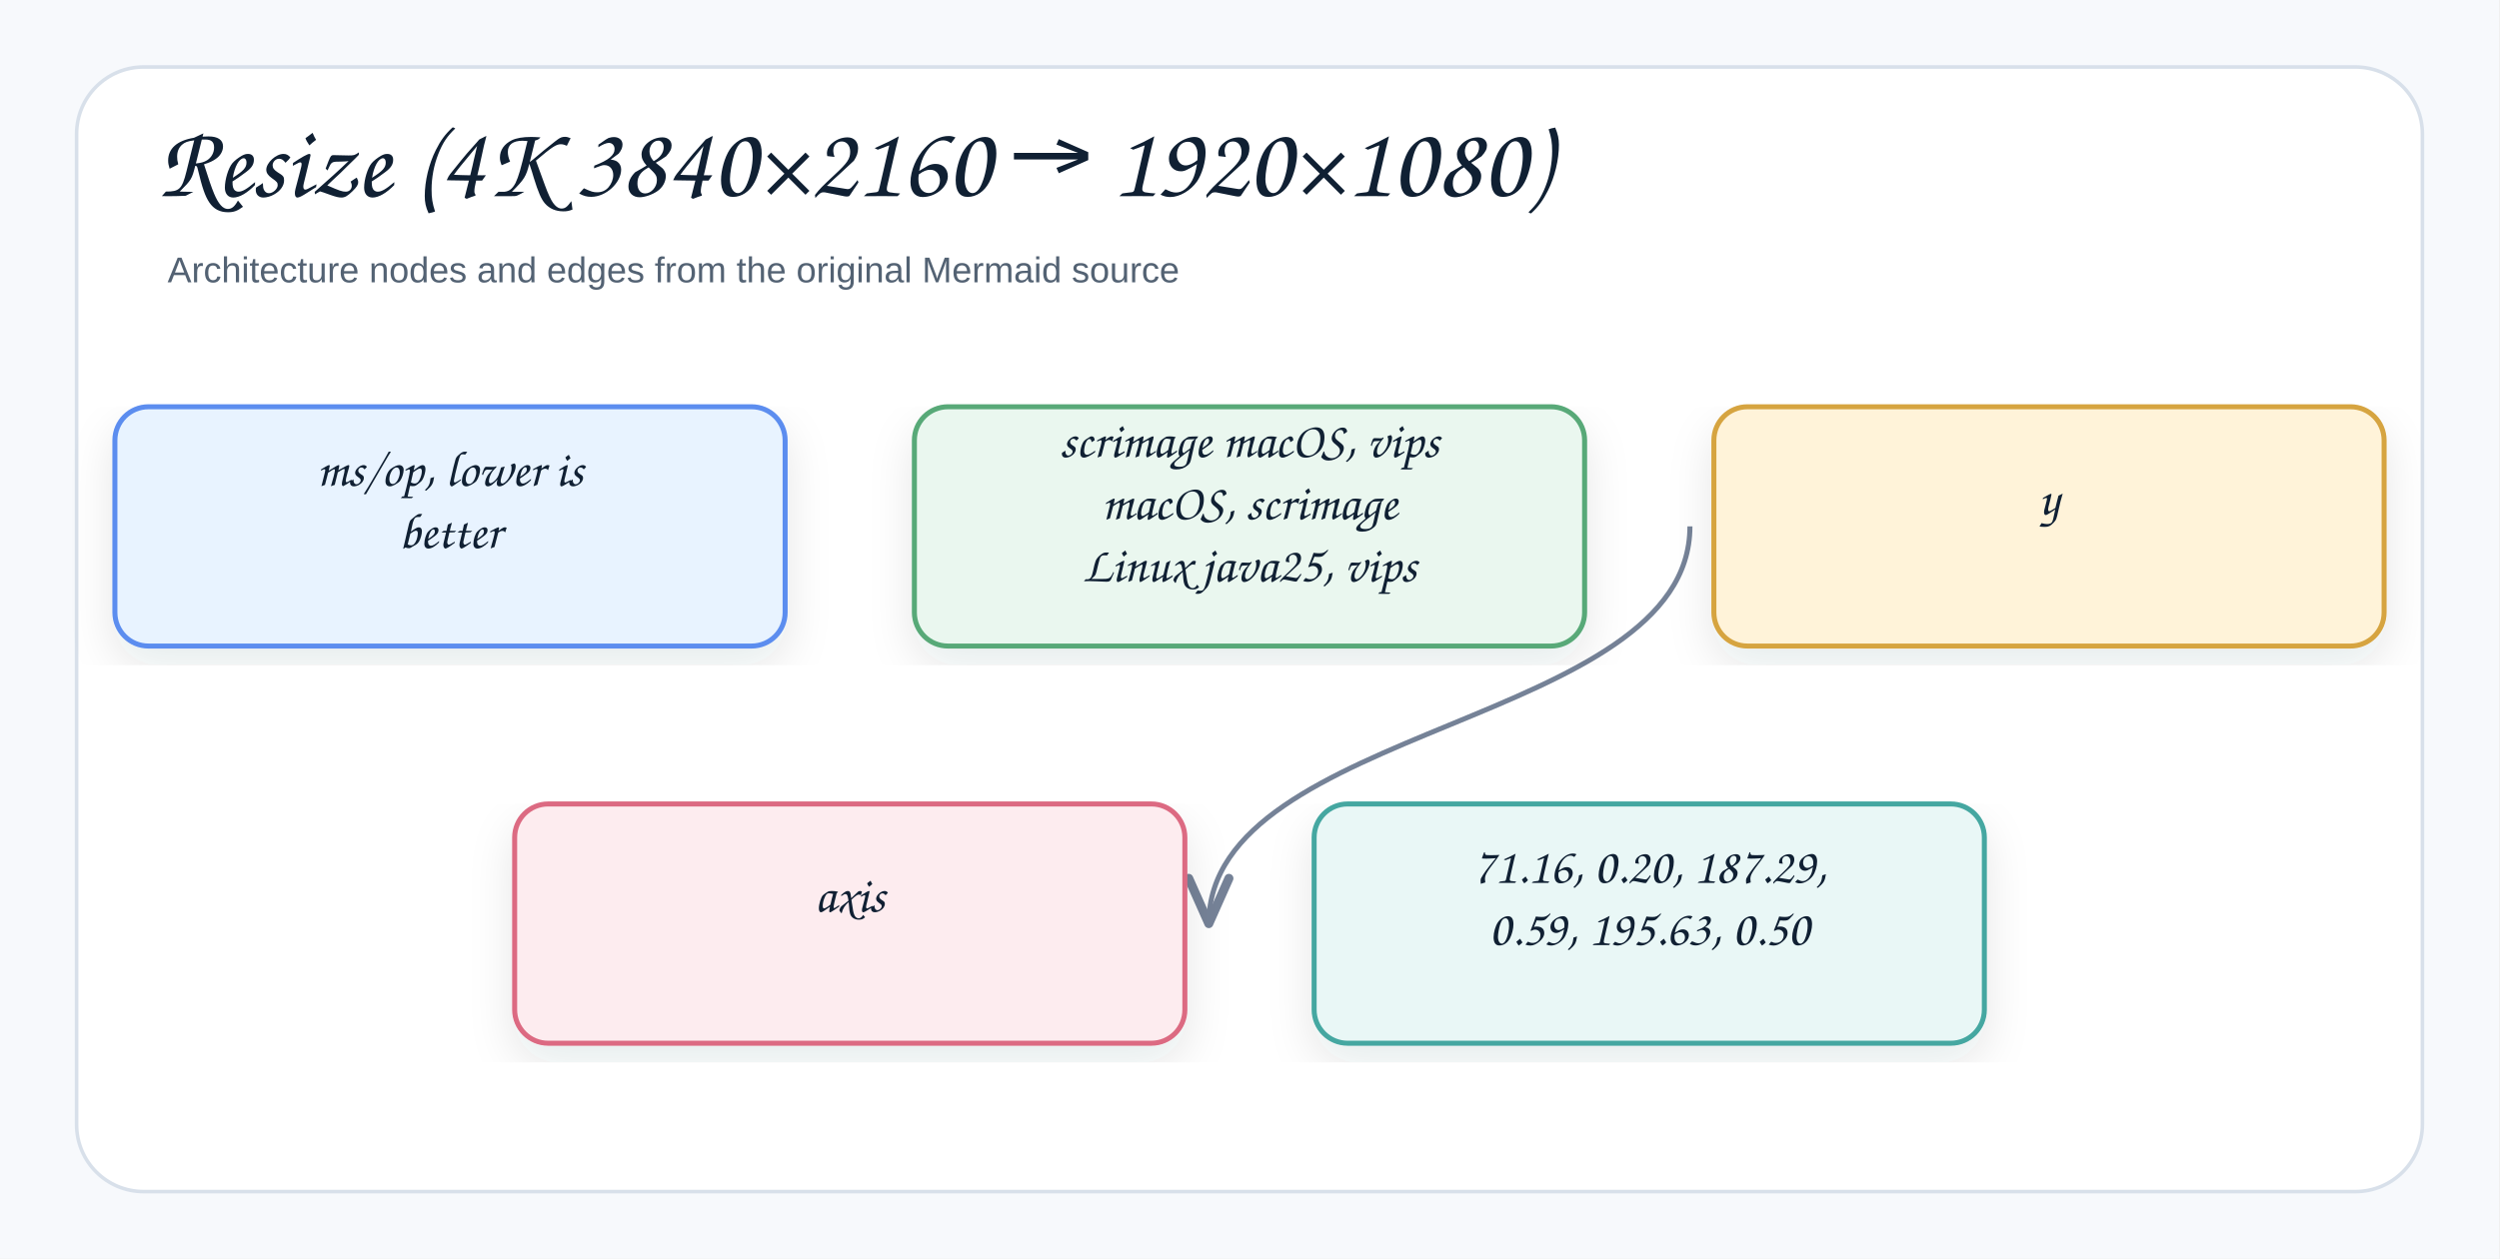
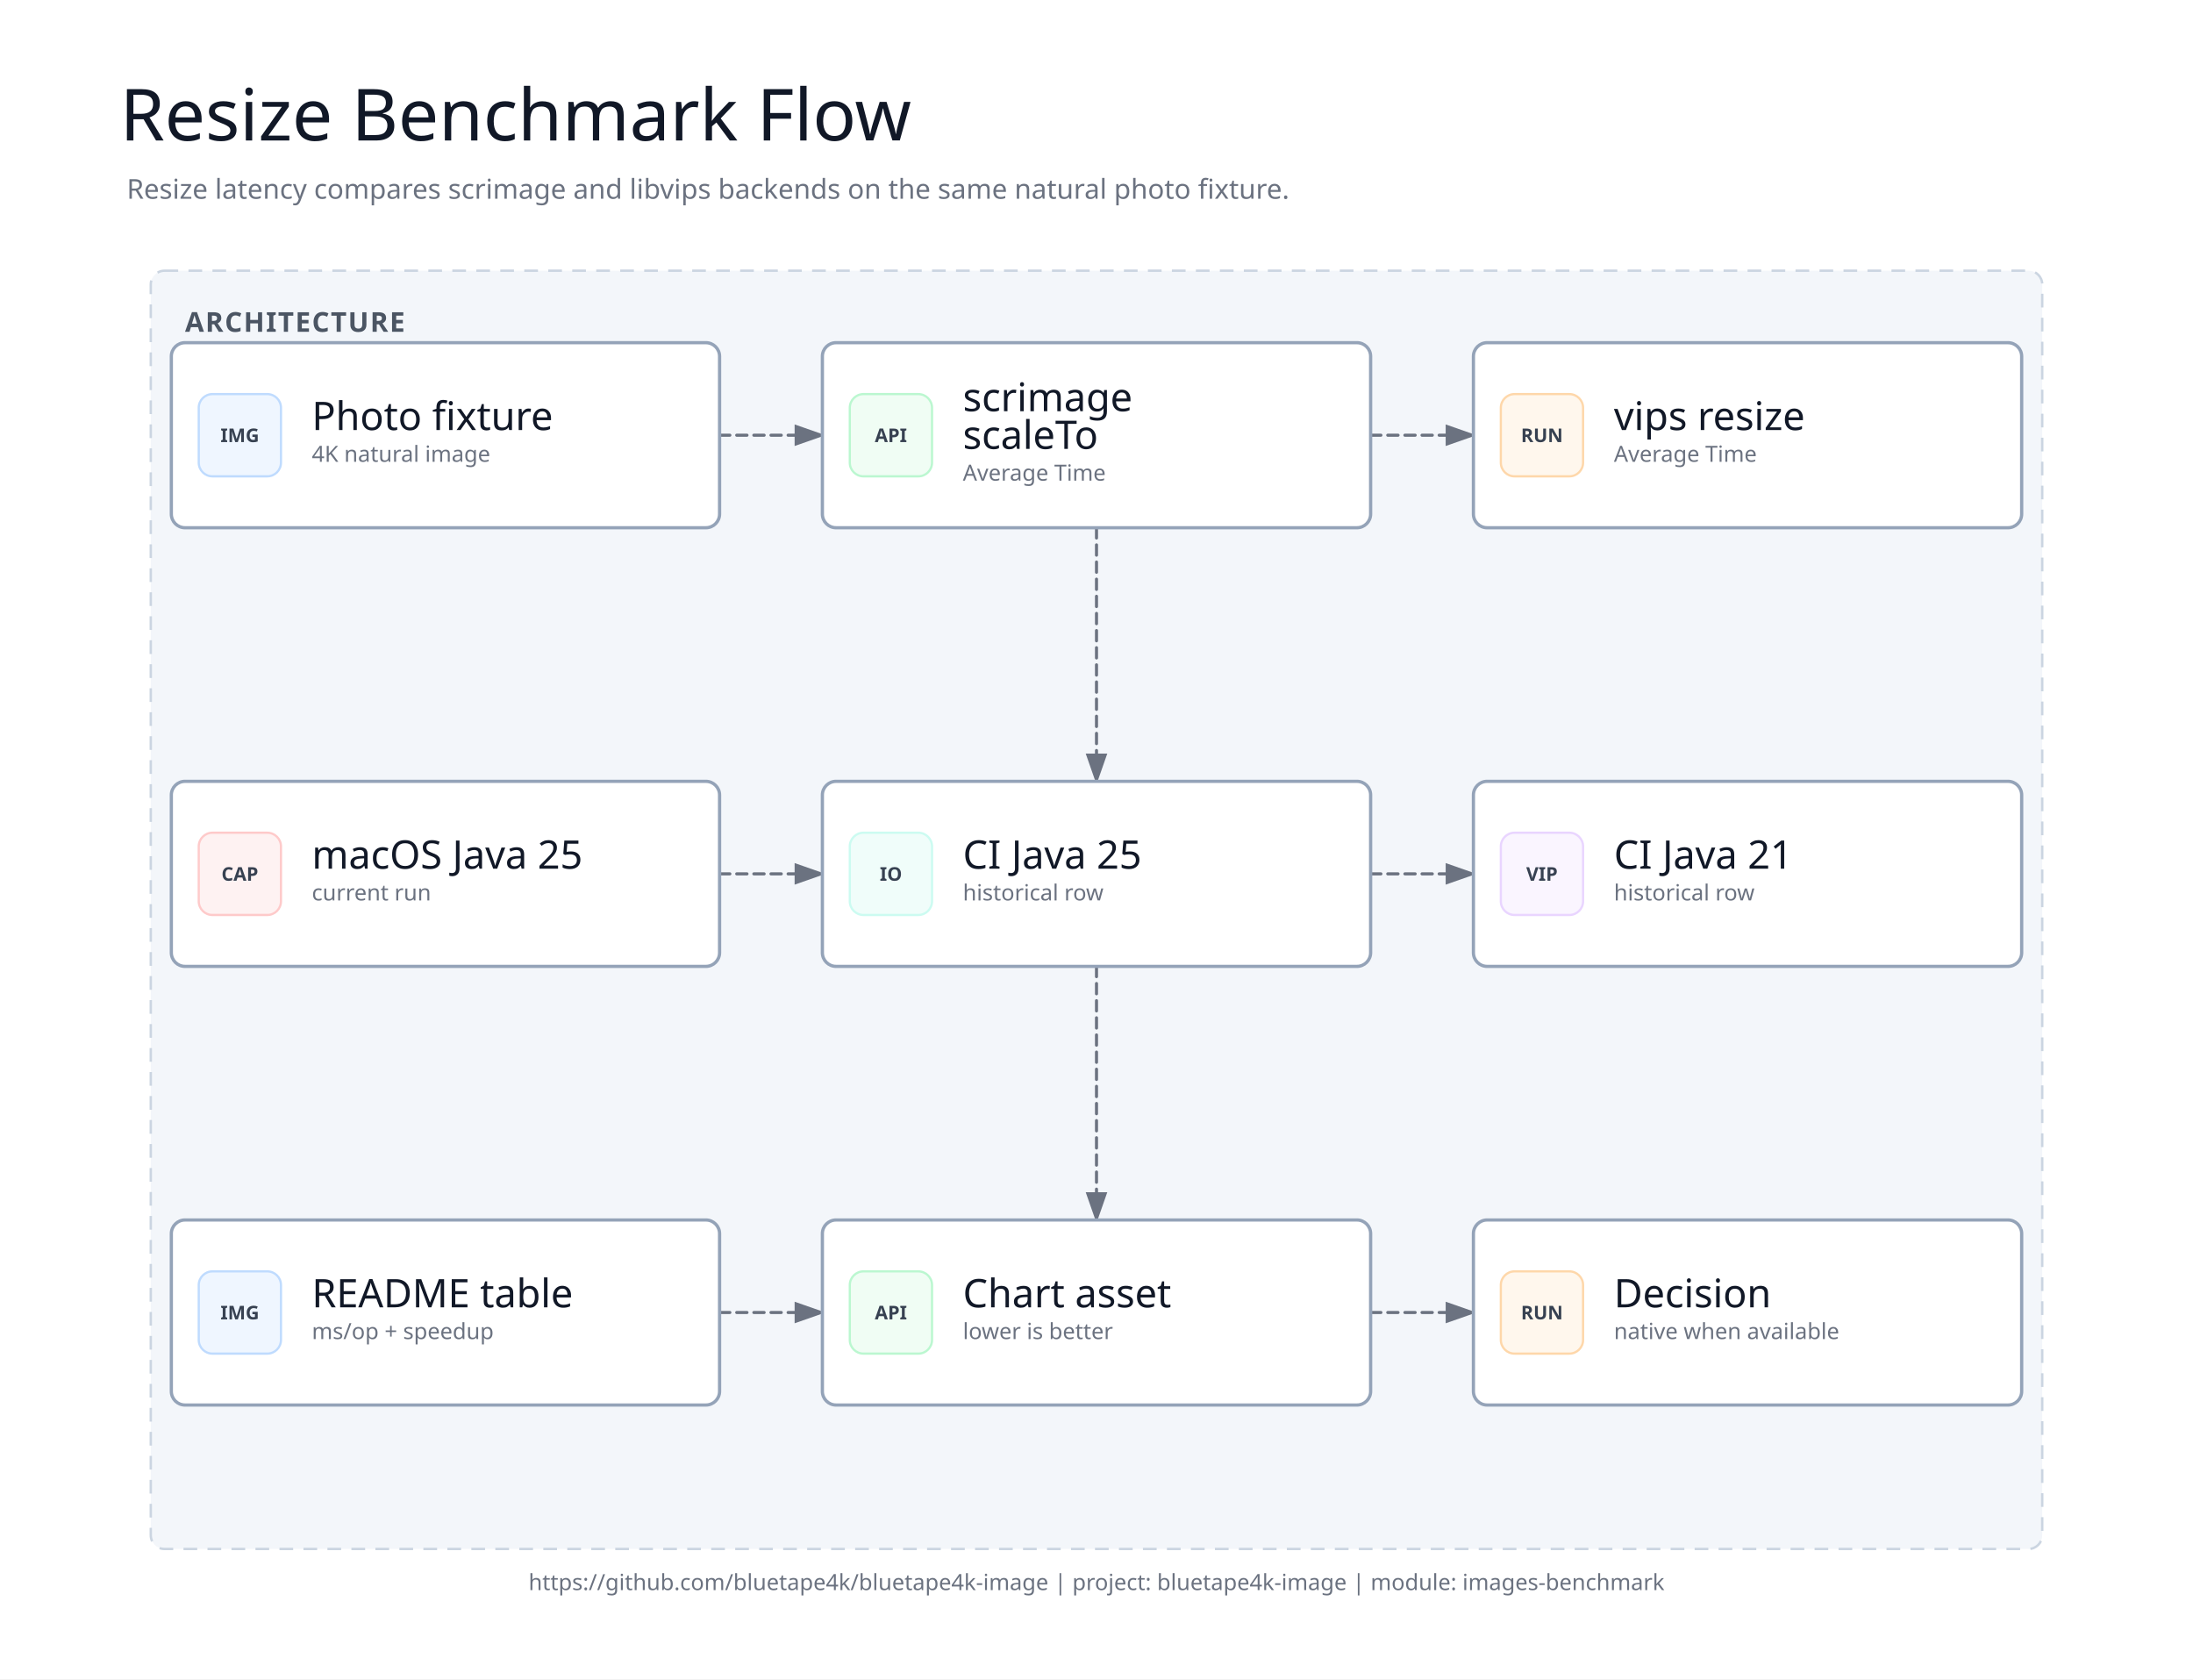
- <svg xmlns="http://www.w3.org/2000/svg" width="1044" height="526" viewBox="0 0 1044 526" role="img" aria-label="Resize (4K 3840×2160 → 1920×1080)">
+ <svg xmlns="http://www.w3.org/2000/svg" width="1280" height="980" viewBox="0 0 1280 980" role="img" aria-label="Resize Benchmark Flow">
  <defs>
-     <filter id="shadow" x="-8%" y="-8%" width="116%" height="116%">
-       <feDropShadow dx="0" dy="8" stdDeviation="9" flood-color="#1f2937" flood-opacity="0.10" />
-     </filter>
-     <marker id="openArrow" markerWidth="12" markerHeight="10" refX="10" refY="5" orient="auto" markerUnits="strokeWidth">
-       <path d="M 1 1 L 10 5 L 1 9" fill="none" stroke="#758297" stroke-width="1.8" stroke-linecap="round" stroke-linejoin="round" />
+     <marker id="arrow-blue" markerWidth="10" markerHeight="7" refX="9" refY="3.5" orient="auto">
+       <polygon points="0 0, 10 3.5, 0 7" fill="#2563eb" />
    </marker>
-     <marker id="inherit" markerWidth="14" markerHeight="12" refX="12" refY="6" orient="auto" markerUnits="strokeWidth">
-       <path d="M 0 1 L 12 6 L 0 11 Z" fill="#ffffff" stroke="#758297" stroke-width="1.8" />
+     <marker id="arrow-green" markerWidth="10" markerHeight="7" refX="9" refY="3.5" orient="auto">
+       <polygon points="0 0, 10 3.5, 0 7" fill="#16a34a" />
+     </marker>
+     <marker id="arrow-orange" markerWidth="10" markerHeight="7" refX="9" refY="3.5" orient="auto">
+       <polygon points="0 0, 10 3.5, 0 7" fill="#ea580c" />
+     </marker>
+     <marker id="arrow-purple" markerWidth="10" markerHeight="7" refX="9" refY="3.5" orient="auto">
+       <polygon points="0 0, 10 3.5, 0 7" fill="#9333ea" />
+     </marker>
+     <marker id="arrow-gray" markerWidth="10" markerHeight="7" refX="9" refY="3.5" orient="auto">
+       <polygon points="0 0, 10 3.5, 0 7" fill="#6b7280" />
    </marker>
    <style>
-     .canvas{fill:#f7f9fc}.frame{fill:#fff;stroke:#d8e0ea;stroke-width:1.5}
-     .title{font-family:"Architects Daughter","Comic Sans MS","Comic Sans",cursive;font-size:43px;font-weight:400;fill:#102033}
-     .subtitle{font-family:"Comic Sans MS","Comic Sans","Comic Neue",Arial,sans-serif;font-size:15px;font-weight:400;fill:#536273}
-     .label{font-family:"Architects Daughter","Comic Sans MS","Comic Sans",cursive;font-size:25px;font-weight:400;fill:#102033}
-     .smallLabel{font-family:"Architects Daughter","Comic Sans MS","Comic Sans",cursive;font-size:21px;font-weight:400;fill:#102033}
-     .mono{font-family:"Comic Sans MS","Comic Sans","Comic Neue",Arial,sans-serif;font-size:12px;font-weight:400;fill:#102033}
-     .small{font-family:"Comic Sans MS","Comic Sans","Comic Neue",Arial,sans-serif;font-size:12px;font-weight:400;fill:#536273}
-     .strong{font-family:"Comic Sans MS","Comic Sans","Comic Neue",Arial,sans-serif;font-size:13px;font-weight:400;fill:#102033}
-     .card{stroke-width:2.1;filter:url(#shadow)}.compartment{stroke-width:1.5;fill:none}
-     .line{stroke:#758297;stroke-width:2.1;fill:none;marker-end:url(#openArrow)}
-     .plainLine{stroke:#758297;stroke-width:2.1;fill:none}
-     .dashed{stroke:#758297;stroke-width:2.1;stroke-dasharray:7 6;fill:none;marker-end:url(#openArrow)}
-     .inheritLine{stroke:#758297;stroke-width:2.2;fill:none;marker-end:url(#inherit)}
-     .implLine{stroke:#758297;stroke-width:2.2;stroke-dasharray:8 7;fill:none;marker-end:url(#inherit)}
+     .canvas{fill:#ffffff}.panel{fill:#f3f6fa;stroke:#cbd5e1;stroke-width:1.4;stroke-dasharray:8 6}.chart-panel{fill:#ffffff;stroke:#bfdbfe;stroke-width:1.7}.card{fill:#ffffff;stroke:#94a3b8;stroke-width:1.9}.badge-text{font-family:"Comic Mono";font-size:11px;fill:#374151;font-weight:700}
+     .edge-blue{stroke:#2563eb;stroke-width:2.1;fill:none;marker-end:url(#arrow-blue);stroke-linecap:round;stroke-linejoin:round}.edge-green{stroke:#16a34a;stroke-width:2.1;fill:none;marker-end:url(#arrow-green);stroke-linecap:round;stroke-linejoin:round}.edge-orange{stroke:#ea580c;stroke-width:2;fill:none;marker-end:url(#arrow-orange);stroke-linecap:round;stroke-linejoin:round}.edge-purple{stroke:#9333ea;stroke-width:2;fill:none;marker-end:url(#arrow-purple);stroke-linecap:round;stroke-linejoin:round}.edge-gray{stroke:#6b7280;stroke-width:1.8;fill:none;marker-end:url(#arrow-gray);stroke-linecap:round;stroke-linejoin:round;stroke-dasharray:6 4}.dashed{stroke-dasharray:6 4}
+     .title{font-family:"Architects Daughter";font-size:42px;fill:#111827;font-weight:400}.subtitle{font-family:"Comic Mono";font-size:16px;fill:#6b7280;font-weight:400}.card-title{font-family:"Architects Daughter";font-size:23px;fill:#111827;font-weight:400}.detail,.label,.note,.axis,.value{font-family:"Comic Mono";fill:#6b7280;font-weight:400}.detail{font-size:13px}.label{font-size:12px}.note{font-size:13px}.axis{font-size:14px}.value{font-size:14px}.panel-title{font-family:"Comic Mono";font-size:16px;fill:#4b5563;font-weight:700;letter-spacing:0.8px}
  </style>
  </defs>
-   <rect class="canvas" width="1044" height="526" />
-   <rect class="frame" x="32" y="28" width="980" height="470" rx="28" />
-   <text class="title" x="66" y="82">Resize (4K 3840×2160 → 1920×1080)</text>
-   <text class="subtitle" x="70" y="118">Architecture nodes and edges from the original Mermaid source</text>
-   <path class="line" d="M706 220 C706 303 505 303 505 386" />
-   <g transform="translate(48,170)">
-     <rect class="card" x="0" y="0" width="280" height="100" rx="14" fill="#E8F3FF" stroke="#5B8DEF" />
-     <text class="smallLabel" x="140" y="33" text-anchor="middle">ms/op, lower is</text>
-     <text class="smallLabel" x="140" y="59" text-anchor="middle">better</text>
+   <rect class="canvas" width="1280" height="980" />
+   <text class="title" x="70" y="82">Resize Benchmark Flow</text>
+   <text class="subtitle" x="74" y="116">Resize latency compares scrimage and libvips backends on the same natural photo fixture.</text>
+   <rect class="panel" x="88" y="158" width="1104" height="746" rx="8" />
+   <text class="panel-title" x="108" y="188" dominant-baseline="middle">ARCHITECTURE</text>
+   <g id="edges">
+     <path class="edge-gray" d="M 420 254 L 480 254" />
+     <path class="edge-gray" d="M 800 254 L 860 254" />
+     <path class="edge-gray" d="M 420 510 L 480 510" />
+     <path class="edge-gray" d="M 800 510 L 860 510" />
+     <path class="edge-gray" d="M 640 308 L 640 456" />
+     <path class="edge-gray" d="M 420 766 L 480 766" />
+     <path class="edge-gray" d="M 800 766 L 860 766" />
+     <path class="edge-gray" d="M 640 564 L 640 712" />
  </g>
-   <g transform="translate(382,170)">
-     <rect class="card" x="0" y="0" width="280" height="100" rx="14" fill="#EAF7EF" stroke="#58A978" />
-     <text class="smallLabel" x="140" y="21" text-anchor="middle">scrimage macOS, vips</text>
-     <text class="smallLabel" x="140" y="47" text-anchor="middle">macOS, scrimage</text>
-     <text class="smallLabel" x="140" y="73" text-anchor="middle">Linux java25, vips</text>
+   <g id="cards">
+     <g id="fixture">
+       <rect class="card" x="100" y="200" width="320" height="108" rx="8" />
+       <rect x="116" y="230" width="48" height="48" rx="8" fill="#eff6ff" stroke="#bfdbfe" stroke-width="1.3" />
+       <text class="badge-text" x="140" y="258" text-anchor="middle">IMG</text>
+       <text class="card-title" x="182" y="243.0" dominant-baseline="middle">Photo fixture</text>
+       <text class="detail" x="182" y="265.0" dominant-baseline="middle">4K natural image</text>
+     </g>
+     <g id="scrimage">
+       <rect class="card" x="480" y="200" width="320" height="108" rx="8" />
+       <rect x="496" y="230" width="48" height="48" rx="8" fill="#f0fdf4" stroke="#bbf7d0" stroke-width="1.3" />
+       <text class="badge-text" x="520" y="258" text-anchor="middle">API</text>
+       <text class="card-title" x="562" y="232.0" dominant-baseline="middle">scrimage</text>
+       <text class="card-title" x="562" y="254.0" dominant-baseline="middle">scaleTo</text>
+       <text class="detail" x="562" y="276.0" dominant-baseline="middle">Average Time</text>
+     </g>
+     <g id="vips">
+       <rect class="card" x="860" y="200" width="320" height="108" rx="8" />
+       <rect x="876" y="230" width="48" height="48" rx="8" fill="#fff7ed" stroke="#fed7aa" stroke-width="1.3" />
+       <text class="badge-text" x="900" y="258" text-anchor="middle">RUN</text>
+       <text class="card-title" x="942" y="243.0" dominant-baseline="middle">vips resize</text>
+       <text class="detail" x="942" y="265.0" dominant-baseline="middle">Average Time</text>
+     </g>
+     <g id="mac">
+       <rect class="card" x="100" y="456" width="320" height="108" rx="8" />
+       <rect x="116" y="486" width="48" height="48" rx="8" fill="#fef2f2" stroke="#fecaca" stroke-width="1.3" />
+       <text class="badge-text" x="140" y="514" text-anchor="middle">CAP</text>
+       <text class="card-title" x="182" y="499.0" dominant-baseline="middle">macOS Java 25</text>
+       <text class="detail" x="182" y="521.0" dominant-baseline="middle">current run</text>
+     </g>
+     <g id="linux25">
+       <rect class="card" x="480" y="456" width="320" height="108" rx="8" />
+       <rect x="496" y="486" width="48" height="48" rx="8" fill="#f0fdfa" stroke="#ccfbf1" stroke-width="1.3" />
+       <text class="badge-text" x="520" y="514" text-anchor="middle">IO</text>
+       <text class="card-title" x="562" y="499.0" dominant-baseline="middle">CI Java 25</text>
+       <text class="detail" x="562" y="521.0" dominant-baseline="middle">historical row</text>
+     </g>
+     <g id="linux21">
+       <rect class="card" x="860" y="456" width="320" height="108" rx="8" />
+       <rect x="876" y="486" width="48" height="48" rx="8" fill="#faf5ff" stroke="#e9d5ff" stroke-width="1.3" />
+       <text class="badge-text" x="900" y="514" text-anchor="middle">VIP</text>
+       <text class="card-title" x="942" y="499.0" dominant-baseline="middle">CI Java 21</text>
+       <text class="detail" x="942" y="521.0" dominant-baseline="middle">historical row</text>
+     </g>
+     <g id="table">
+       <rect class="card" x="100" y="712" width="320" height="108" rx="8" />
+       <rect x="116" y="742" width="48" height="48" rx="8" fill="#eff6ff" stroke="#bfdbfe" stroke-width="1.3" />
+       <text class="badge-text" x="140" y="770" text-anchor="middle">IMG</text>
+       <text class="card-title" x="182" y="755.0" dominant-baseline="middle">README table</text>
+       <text class="detail" x="182" y="777.0" dominant-baseline="middle">ms/op + speedup</text>
+     </g>
+     <g id="chart">
+       <rect class="card" x="480" y="712" width="320" height="108" rx="8" />
+       <rect x="496" y="742" width="48" height="48" rx="8" fill="#f0fdf4" stroke="#bbf7d0" stroke-width="1.3" />
+       <text class="badge-text" x="520" y="770" text-anchor="middle">API</text>
+       <text class="card-title" x="562" y="755.0" dominant-baseline="middle">Chart asset</text>
+       <text class="detail" x="562" y="777.0" dominant-baseline="middle">lower is better</text>
+     </g>
+     <g id="decision">
+       <rect class="card" x="860" y="712" width="320" height="108" rx="8" />
+       <rect x="876" y="742" width="48" height="48" rx="8" fill="#fff7ed" stroke="#fed7aa" stroke-width="1.3" />
+       <text class="badge-text" x="900" y="770" text-anchor="middle">RUN</text>
+       <text class="card-title" x="942" y="755.0" dominant-baseline="middle">Decision</text>
+       <text class="detail" x="942" y="777.0" dominant-baseline="middle">native when available</text>
+     </g>
  </g>
-   <g transform="translate(716,170)">
-     <rect class="card" x="0" y="0" width="280" height="100" rx="14" fill="#FFF3D9" stroke="#D6A441" />
-     <text class="smallLabel" x="140" y="45" text-anchor="middle">y</text>
-   </g>
-   <g transform="translate(215,336)">
-     <rect class="card" x="0" y="0" width="280" height="100" rx="14" fill="#FDECEF" stroke="#DC6B82" />
-     <text class="smallLabel" x="140" y="45" text-anchor="middle">axis</text>
-   </g>
-   <g transform="translate(549,336)">
-     <rect class="card" x="0" y="0" width="280" height="100" rx="14" fill="#E9F7F6" stroke="#45A7A1" />
-     <text class="smallLabel" x="140" y="33" text-anchor="middle">71.16, 0.20, 187.29,</text>
-     <text class="smallLabel" x="140" y="59" text-anchor="middle">0.59, 195.63, 0.50</text>
-   </g>
+   <text class="note" x="640.0" y="928" text-anchor="middle">https://github.com/bluetape4k/bluetape4k-image | project: bluetape4k-image | module: images-benchmark</text>
</svg>
